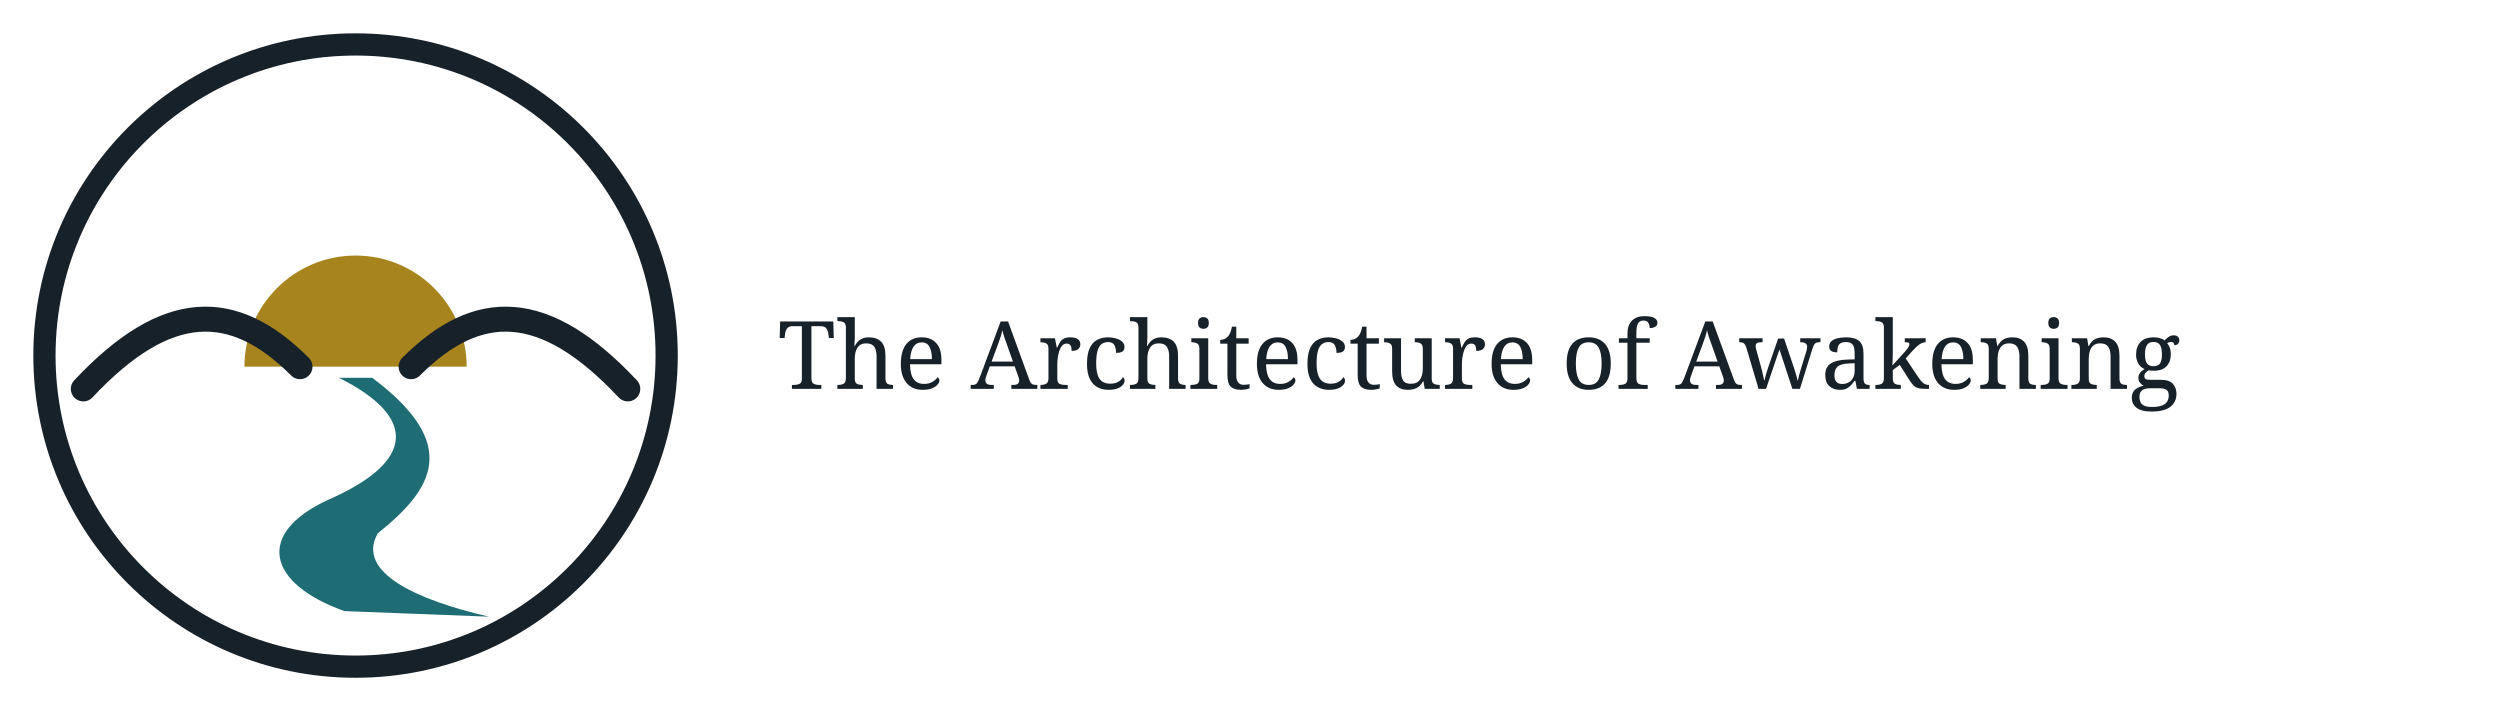
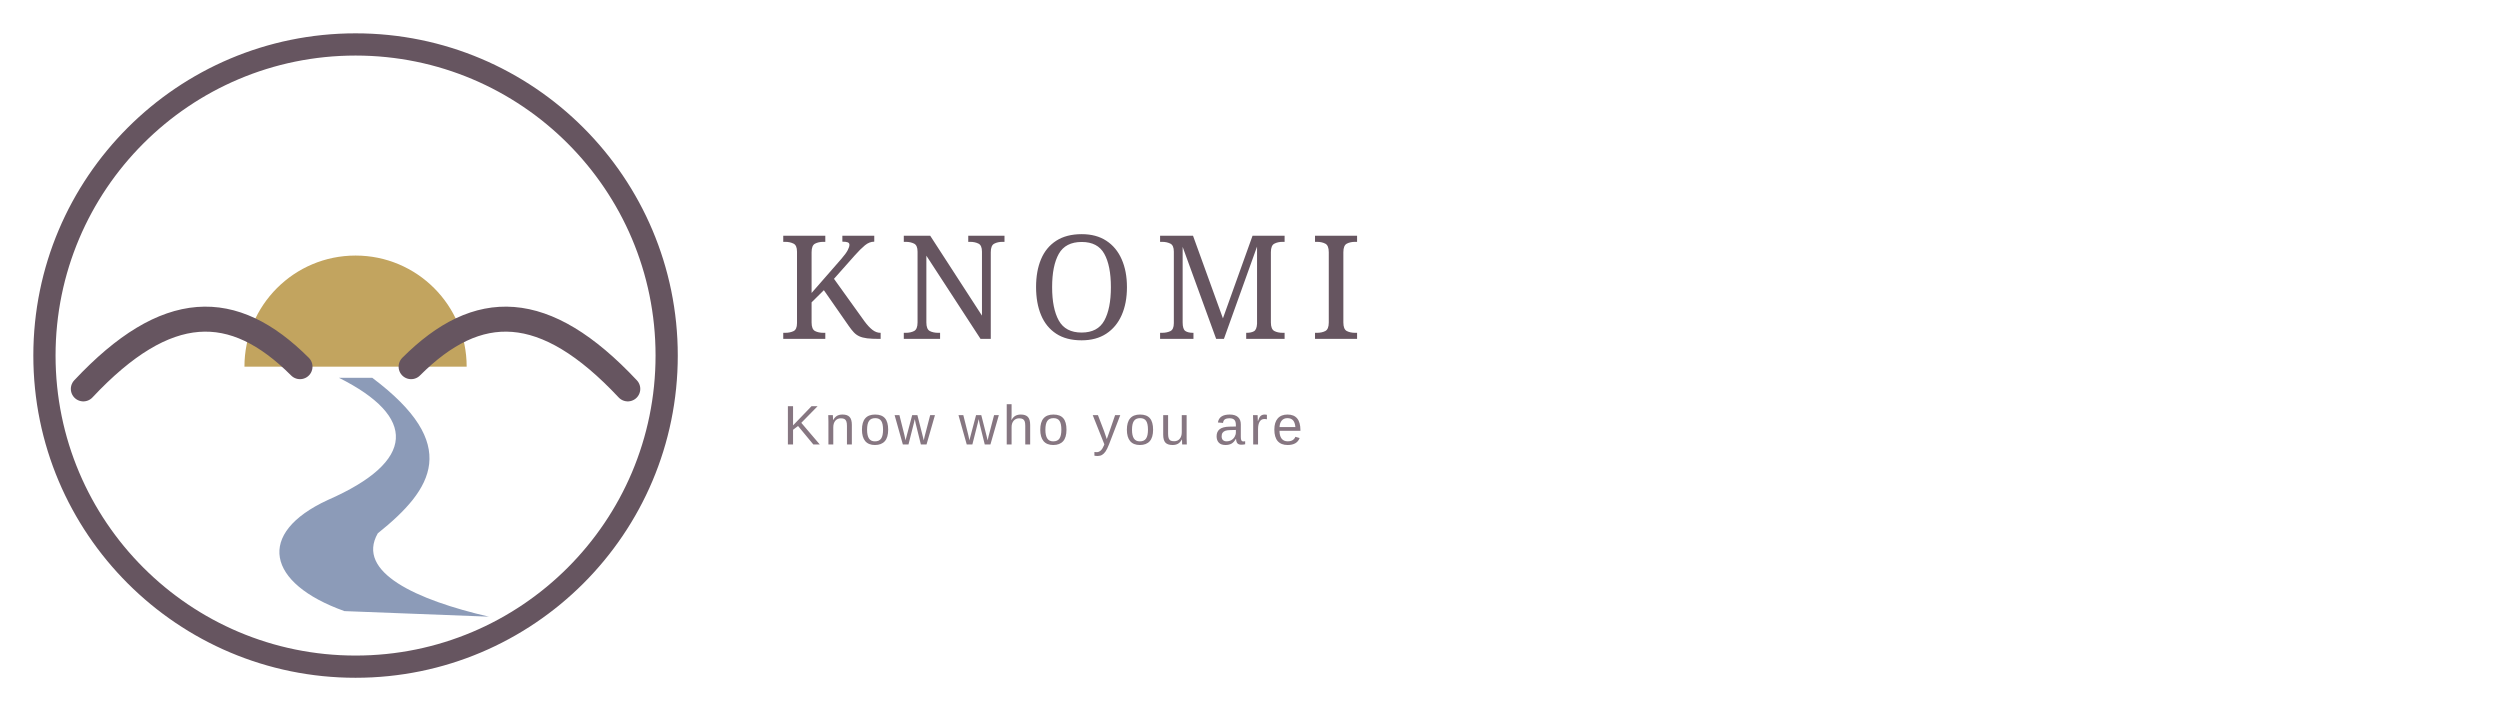
<svg xmlns="http://www.w3.org/2000/svg" viewBox="0 0 900 256">
  <g transform="translate(0) scale(1)">
-     <circle cx="128" cy="128" r="112" fill="none" stroke="#17212A" stroke-width="8" />
-     <path fill="#A8841F" d="M88 132a40 40 0 0 1 80 0Z" />
-     <path fill="none" stroke="#17212A" stroke-width="9" stroke-linecap="round" d="M30 140c30-32 54-32 78-8m40 0c24-24 48-24 78 8" />
-     <path fill="#1E6C74" d="M122 136c28 14 28 30-4 44-26 12-22 30 6 40l52 2c-26-6-48-16-40-30 20-16 30-32-2-56Z" />
+     <circle cx="128" cy="128" r="112" fill="none" stroke="#665560" stroke-width="8" />
+     <path fill="#C2A45F" d="M88 132a40 40 0 0 1 80 0Z" />
+     <path fill="none" stroke="#665560" stroke-width="9" stroke-linecap="round" d="M30 140c30-32 54-32 78-8m40 0c24-24 48-24 78 8" />
+     <path fill="#8C9BB8" d="M122 136c28 14 28 30-4 44-26 12-22 30 6 40l52 2c-26-6-48-16-40-30 20-16 30-32-2-56Z" />
  </g>
-   <text x="280" y="140" fill="#17212A" font-family="Georgia, 'Iowan Old Style', serif" font-size="34">The Architecture of Awakening</text>
+   <text x="280" y="122" fill="#665560" font-family="Georgia, 'Iowan Old Style', serif" font-size="52" letter-spacing="7">KNOMI</text>
+   <text x="282" y="160" fill="#867681" font-family="Arial, sans-serif" font-size="20" letter-spacing="1.5">Know who you are</text>
</svg>
